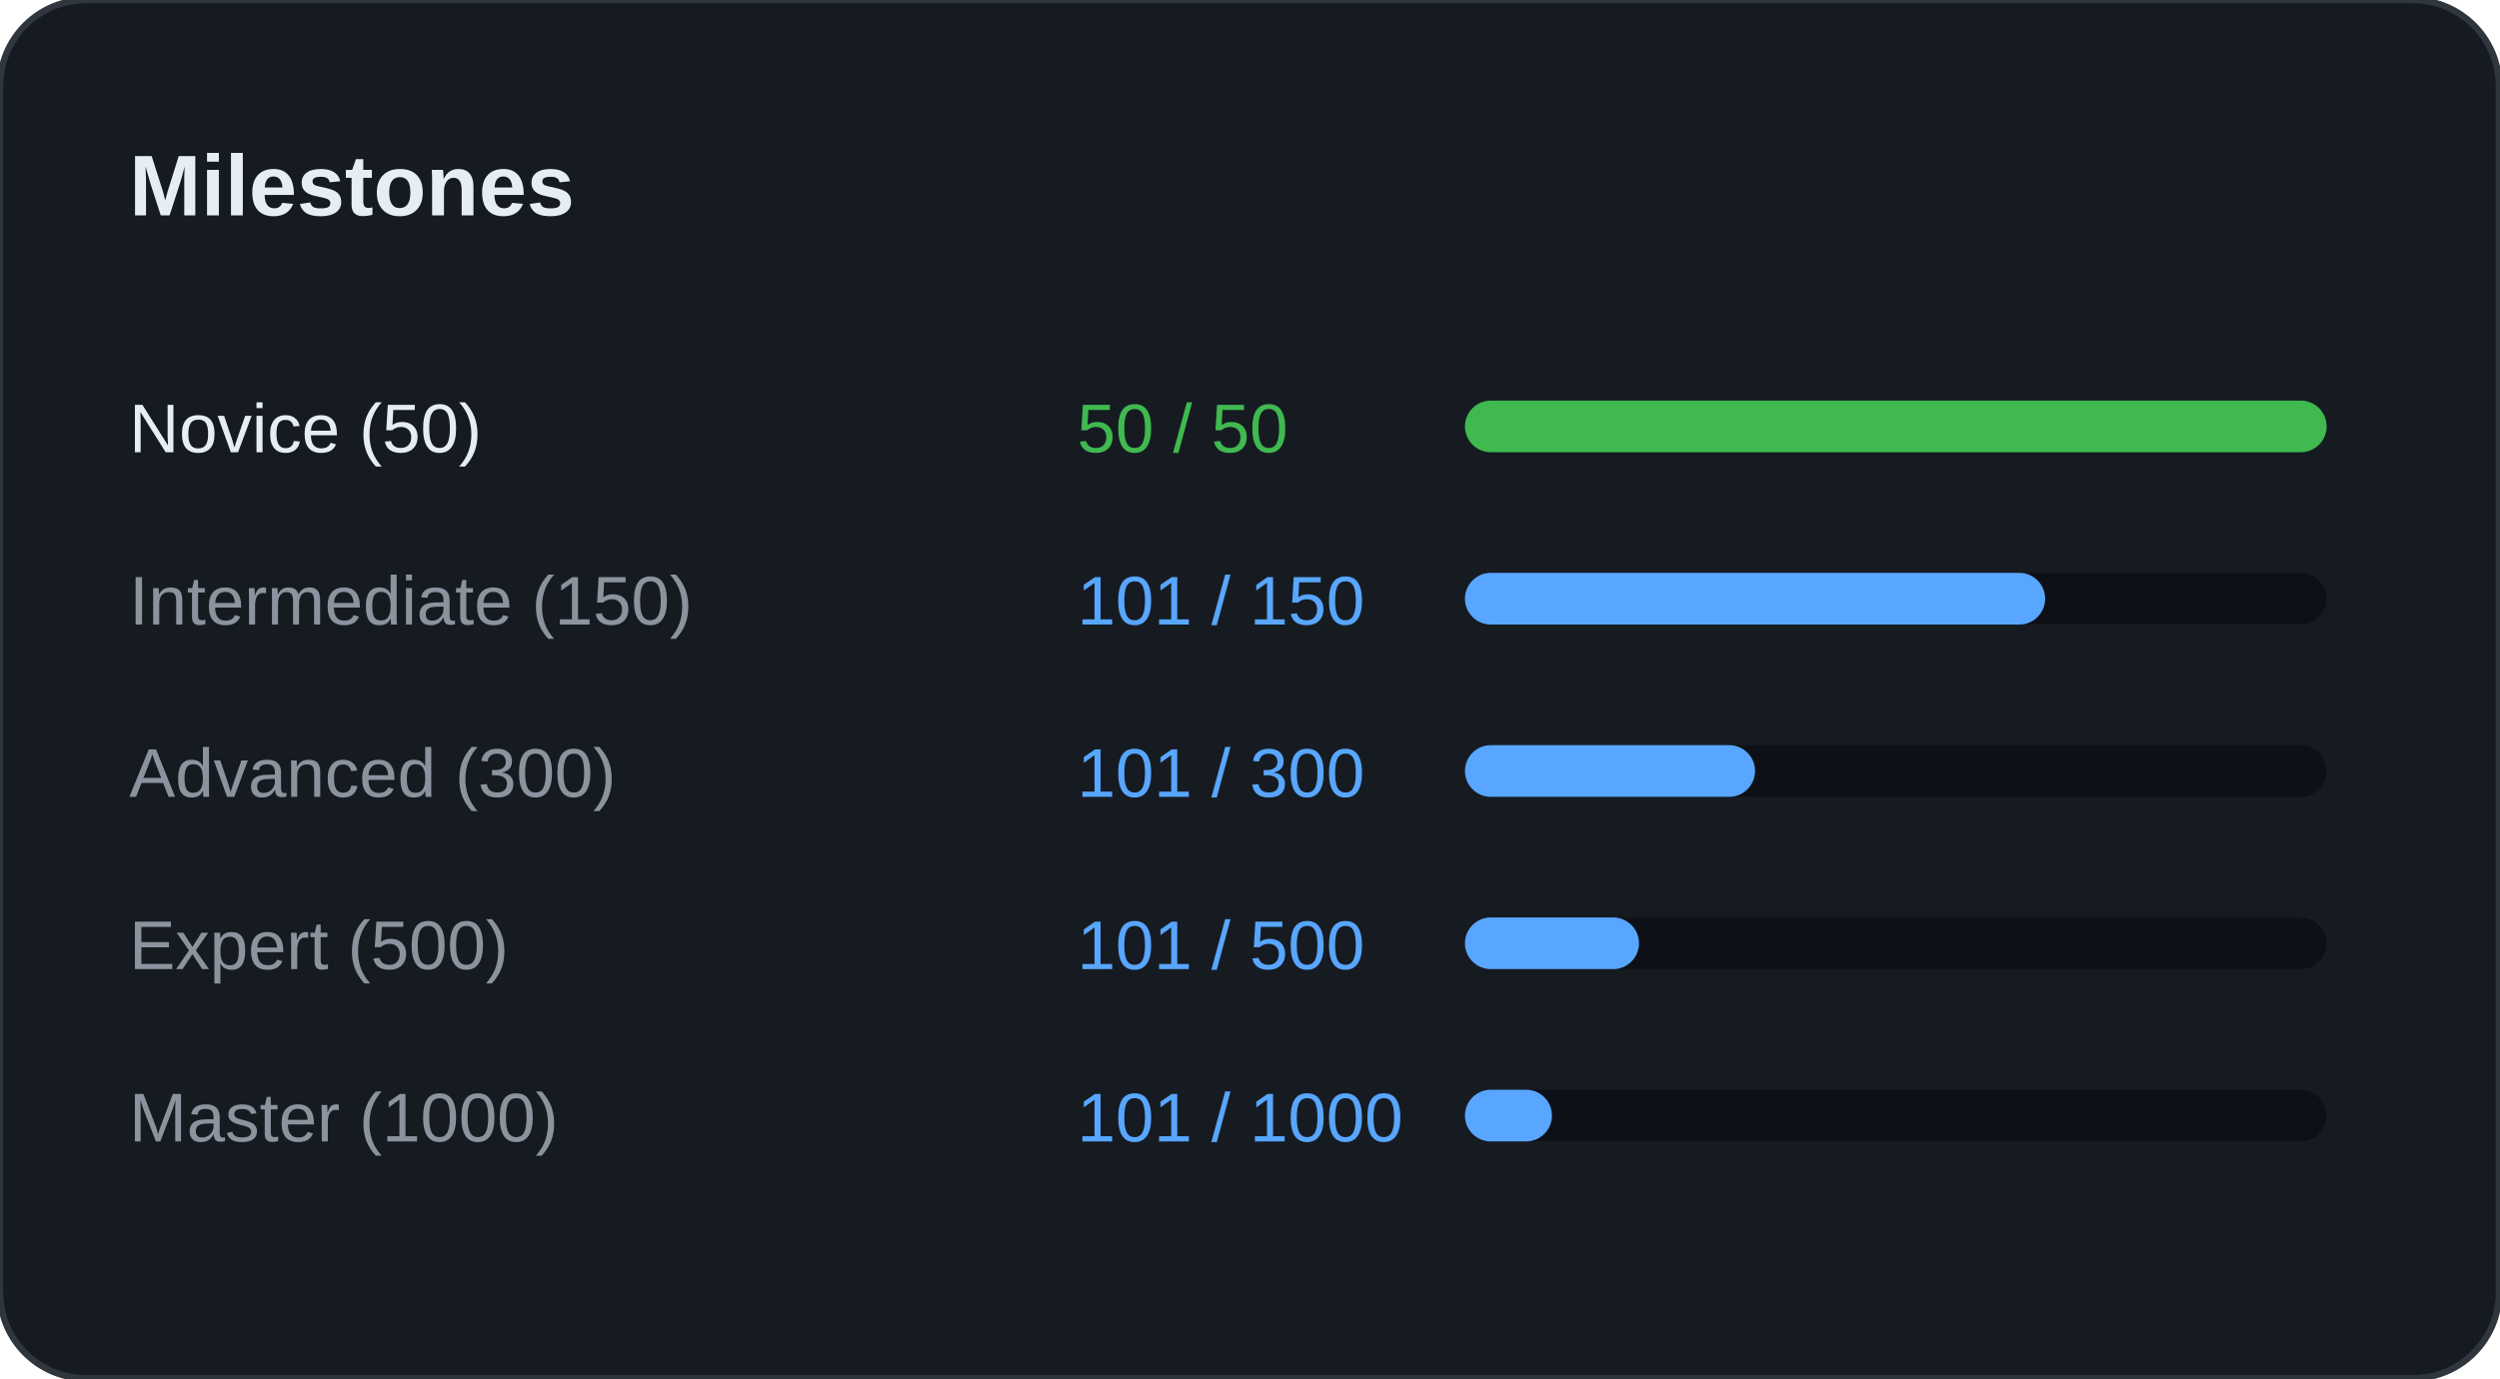
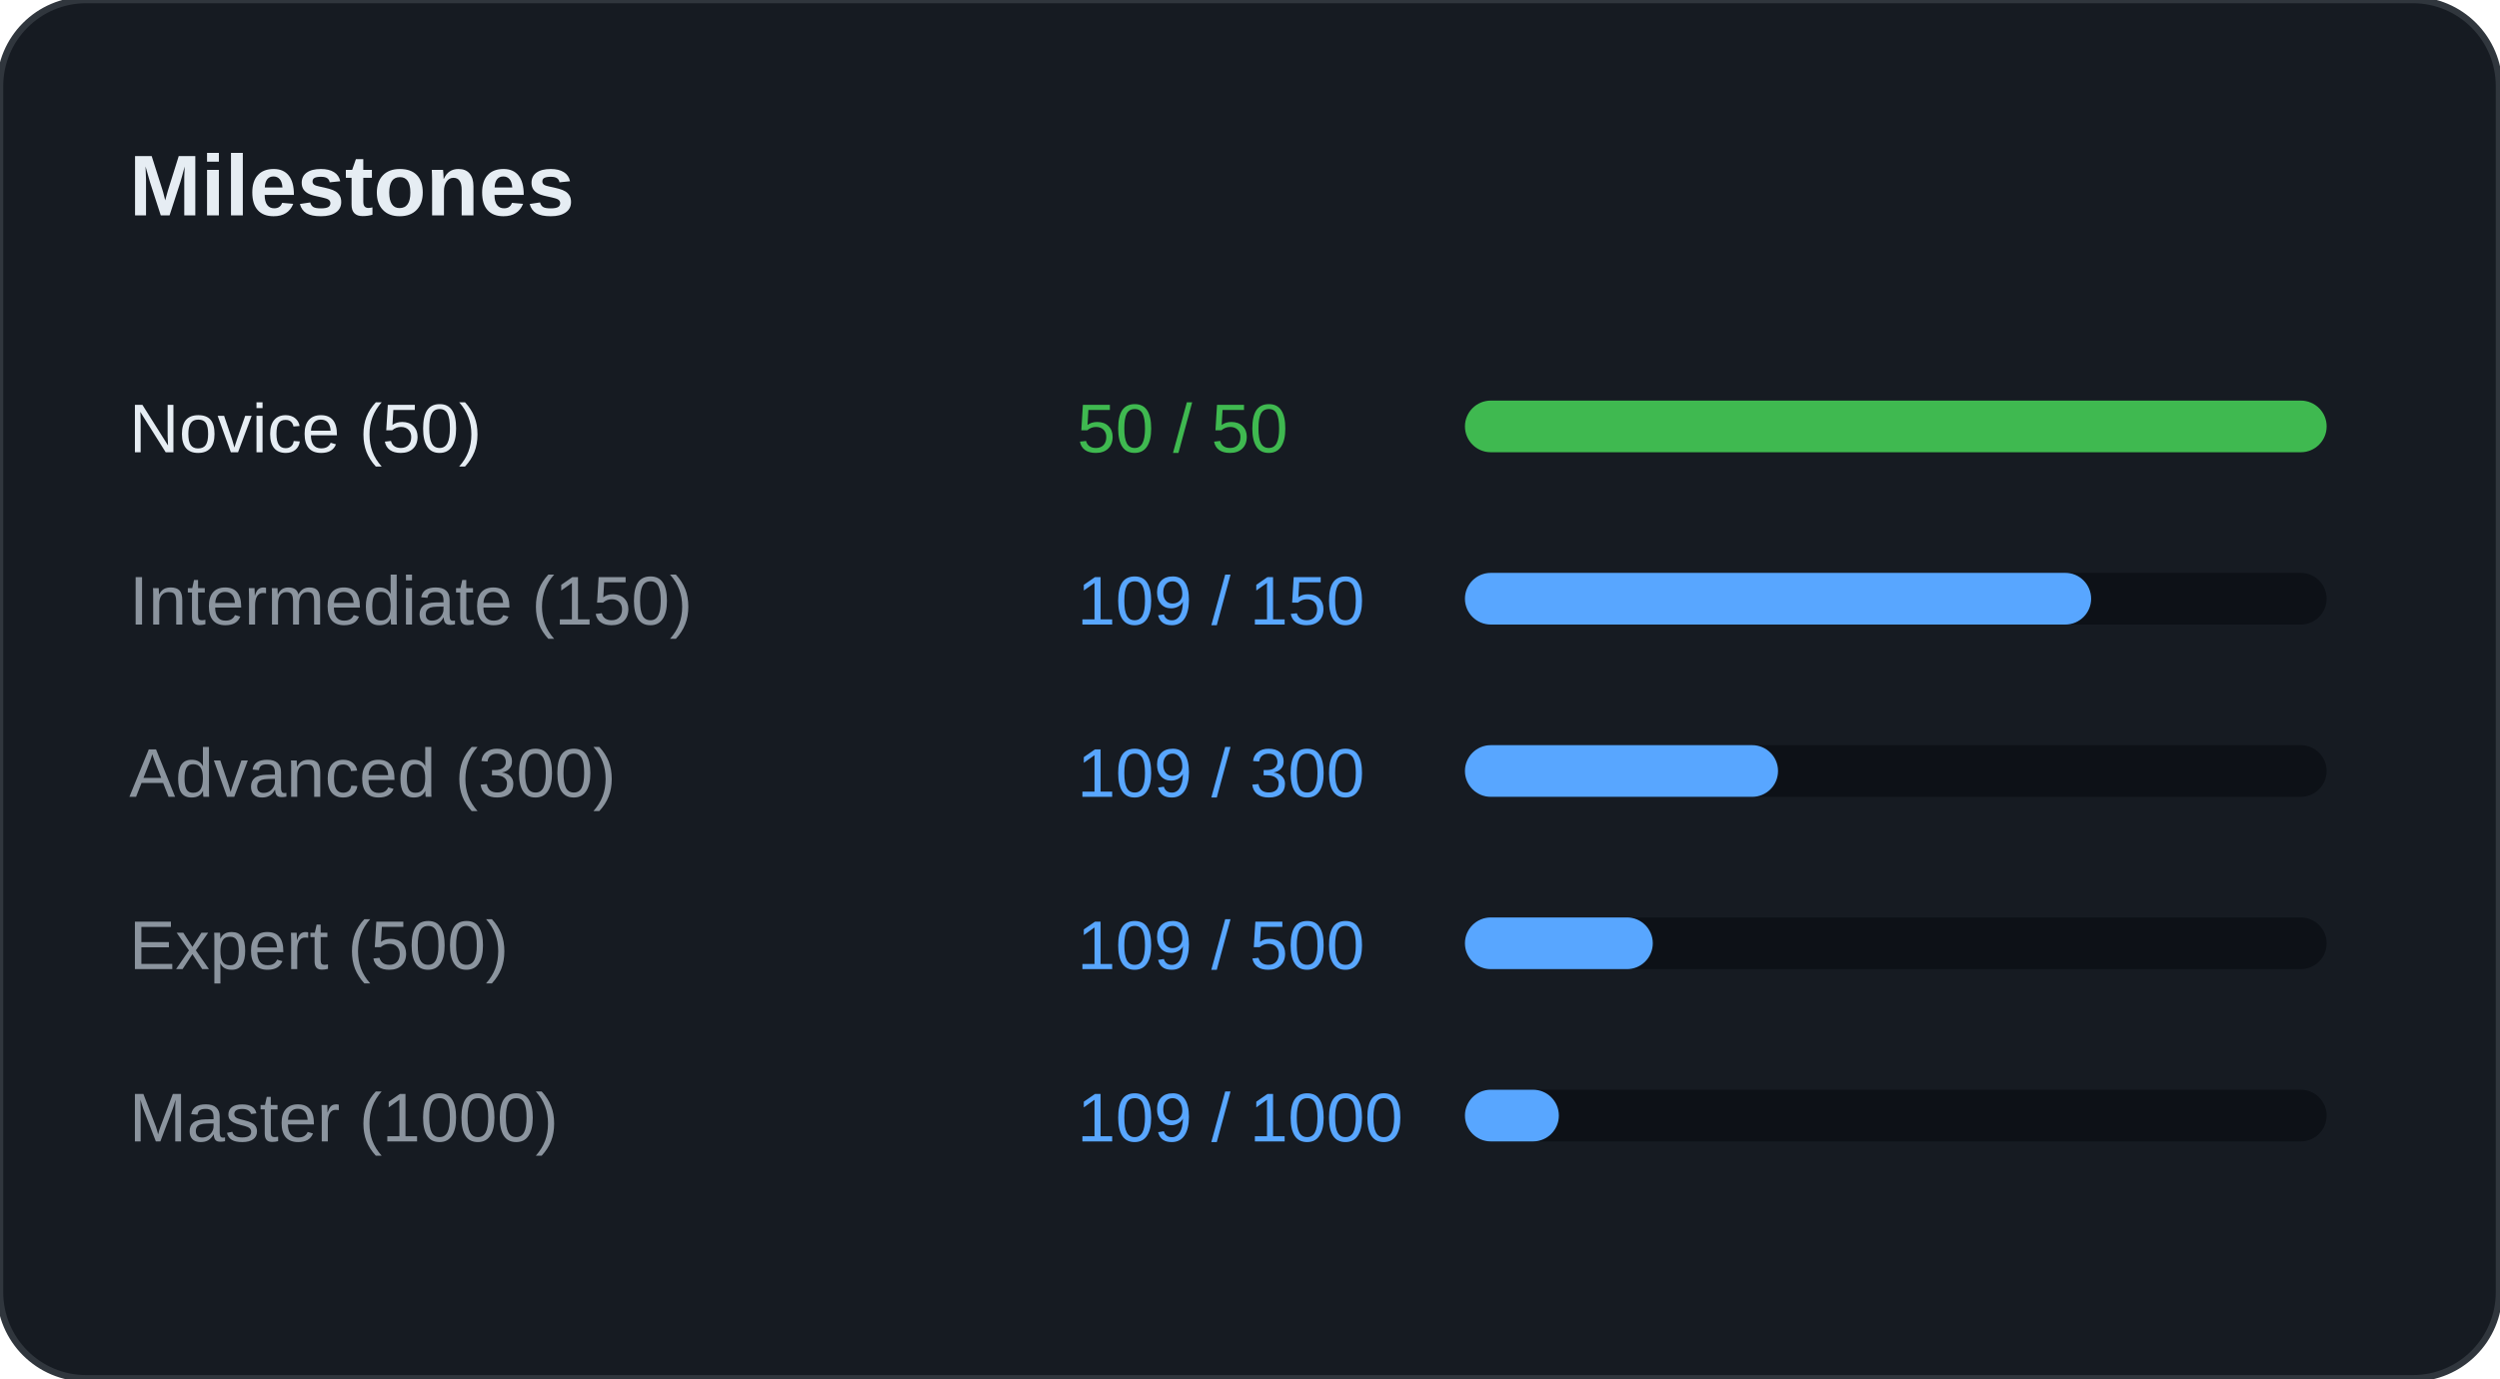
<svg xmlns="http://www.w3.org/2000/svg" width="100%" viewBox="0 0 580 320" preserveAspectRatio="xMidYMid meet">
  <rect width="580" height="320" rx="20" fill="#161B22" stroke="#30363D" stroke-width="1.5" />
  <text x="30" y="50" font-family="Segoe UI, Arial, sans-serif" font-size="20" font-weight="bold" fill="#E6EDF3">Milestones</text>
  <text x="30" y="105" font-family="Segoe UI, Arial, sans-serif" font-size="16" fill="#E6EDF3">Novice (50)</text>
  <text x="250" y="105" font-family="Segoe UI, Arial, sans-serif" font-size="16" fill="#3FB950">50 / 50</text>
  <rect x="340" y="93" width="200" height="12" rx="6" fill="#0D1117" />
  <rect x="340" y="93" width="200" height="12" rx="6" fill="#3FB950" />
  <text x="30" y="145" font-family="Segoe UI, Arial, sans-serif" font-size="16" fill="#8B949E">Intermediate (150)</text>
-   <text x="250" y="145" font-family="Segoe UI, Arial, sans-serif" font-size="16" fill="#58A6FF">101 / 150</text>
+   <text x="250" y="145" font-family="Segoe UI, Arial, sans-serif" font-size="16" fill="#58A6FF">109 / 150</text>
  <rect x="340" y="133" width="200" height="12" rx="6" fill="#0D1117" />
-   <rect x="340" y="133" width="134.667" height="12" rx="6" fill="#58A6FF" />
+   <rect x="340" y="133" width="145.333" height="12" rx="6" fill="#58A6FF" />
  <text x="30" y="185" font-family="Segoe UI, Arial, sans-serif" font-size="16" fill="#8B949E">Advanced (300)</text>
-   <text x="250" y="185" font-family="Segoe UI, Arial, sans-serif" font-size="16" fill="#58A6FF">101 / 300</text>
+   <text x="250" y="185" font-family="Segoe UI, Arial, sans-serif" font-size="16" fill="#58A6FF">109 / 300</text>
  <rect x="340" y="173" width="200" height="12" rx="6" fill="#0D1117" />
-   <rect x="340" y="173" width="67.333" height="12" rx="6" fill="#58A6FF" />
+   <rect x="340" y="173" width="72.667" height="12" rx="6" fill="#58A6FF" />
  <text x="30" y="225" font-family="Segoe UI, Arial, sans-serif" font-size="16" fill="#8B949E">Expert (500)</text>
-   <text x="250" y="225" font-family="Segoe UI, Arial, sans-serif" font-size="16" fill="#58A6FF">101 / 500</text>
+   <text x="250" y="225" font-family="Segoe UI, Arial, sans-serif" font-size="16" fill="#58A6FF">109 / 500</text>
  <rect x="340" y="213" width="200" height="12" rx="6" fill="#0D1117" />
-   <rect x="340" y="213" width="40.4" height="12" rx="6" fill="#58A6FF" />
+   <rect x="340" y="213" width="43.6" height="12" rx="6" fill="#58A6FF" />
  <text x="30" y="265" font-family="Segoe UI, Arial, sans-serif" font-size="16" fill="#8B949E">Master (1000)</text>
-   <text x="250" y="265" font-family="Segoe UI, Arial, sans-serif" font-size="16" fill="#58A6FF">101 / 1000</text>
+   <text x="250" y="265" font-family="Segoe UI, Arial, sans-serif" font-size="16" fill="#58A6FF">109 / 1000</text>
  <rect x="340" y="253" width="200" height="12" rx="6" fill="#0D1117" />
-   <rect x="340" y="253" width="20.2" height="12" rx="6" fill="#58A6FF" />
+   <rect x="340" y="253" width="21.8" height="12" rx="6" fill="#58A6FF" />
</svg>
